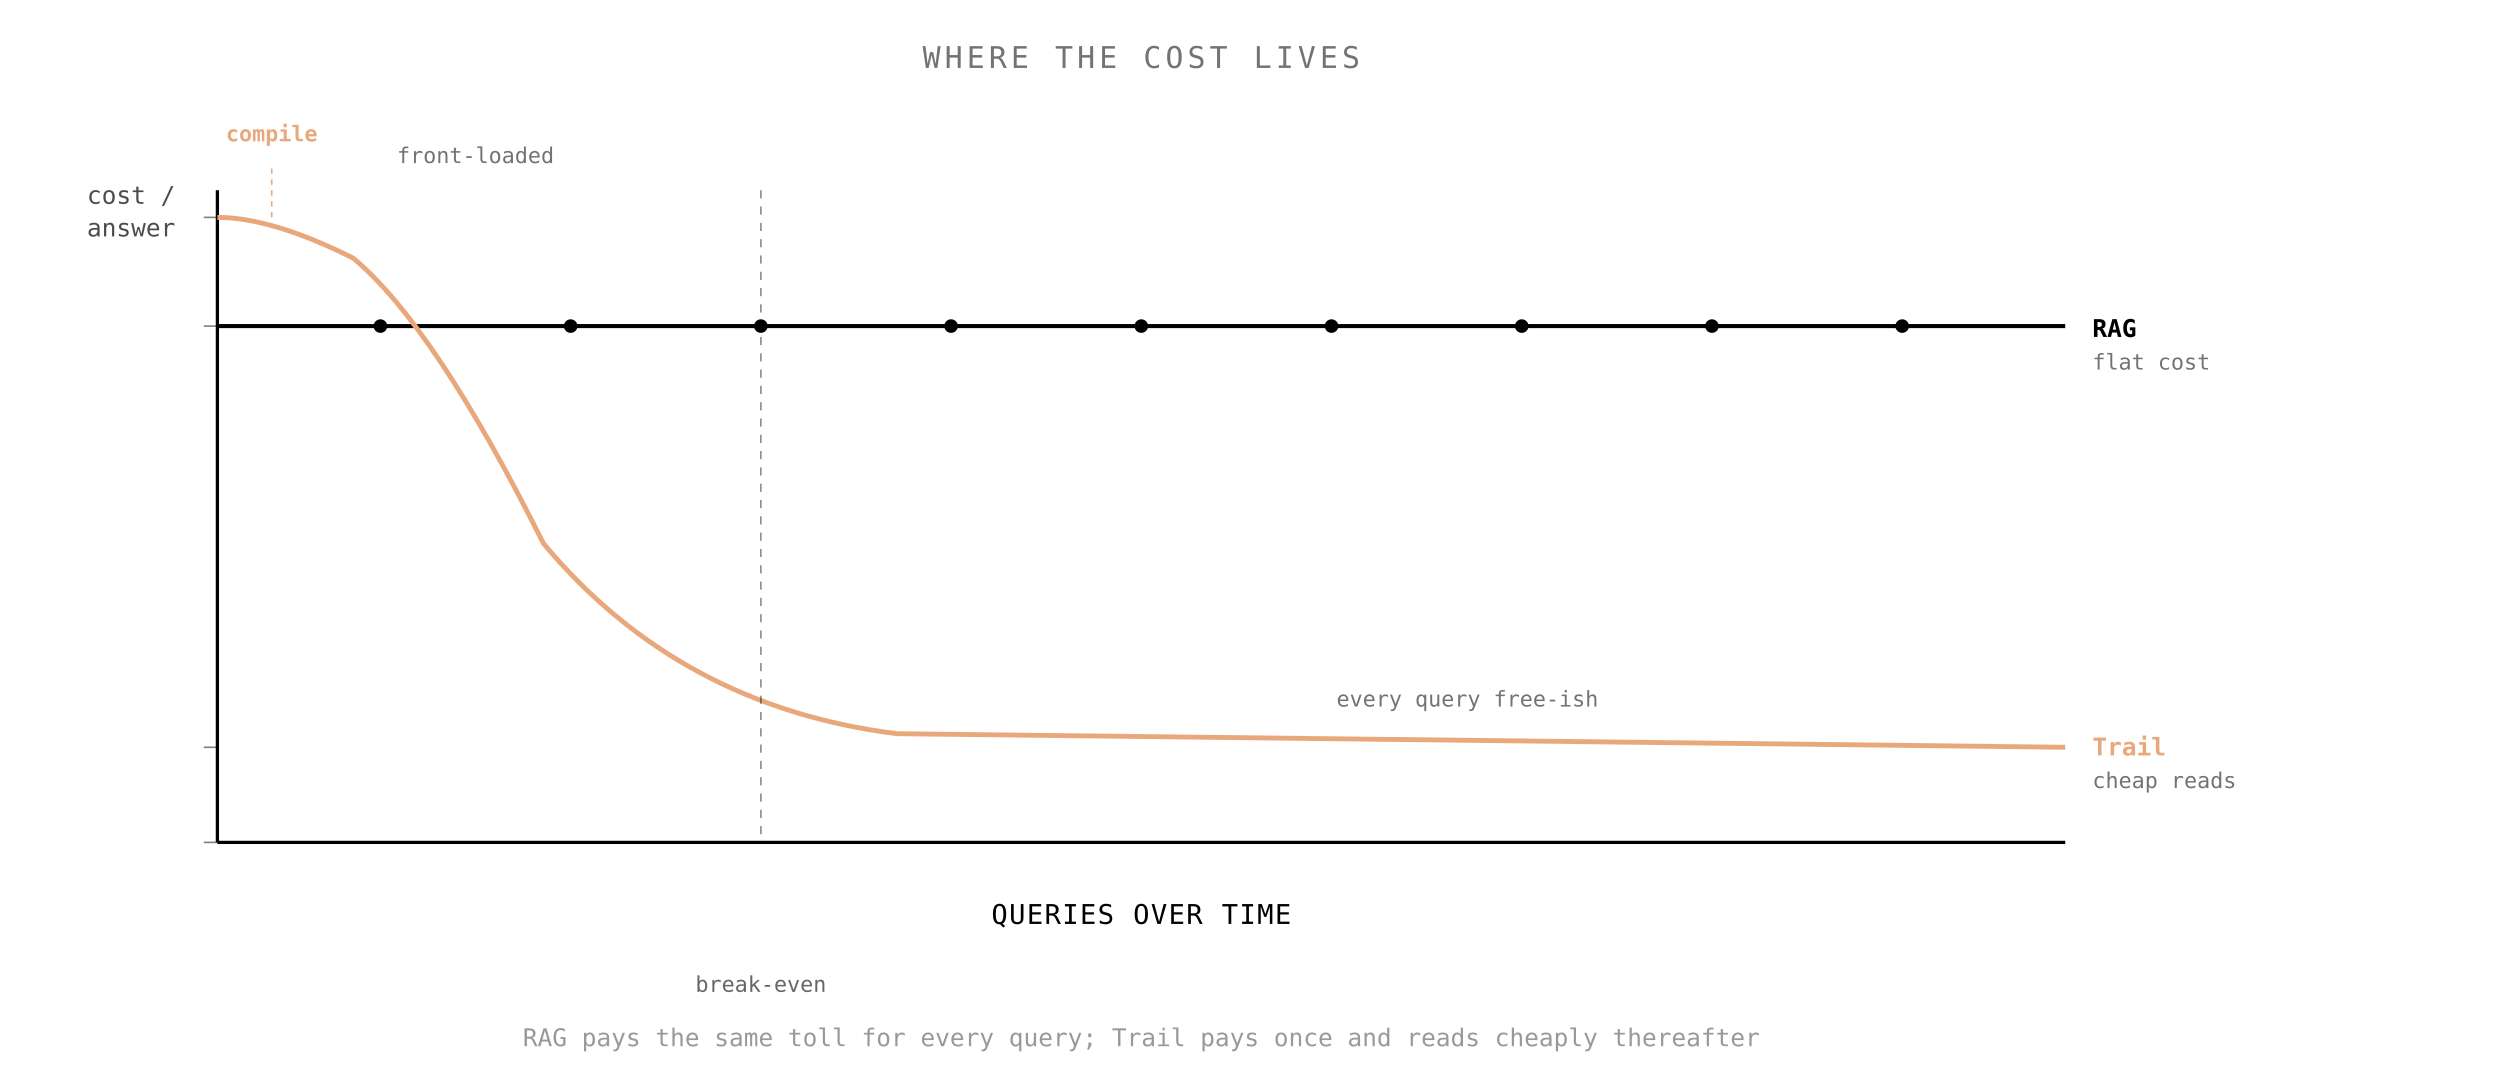
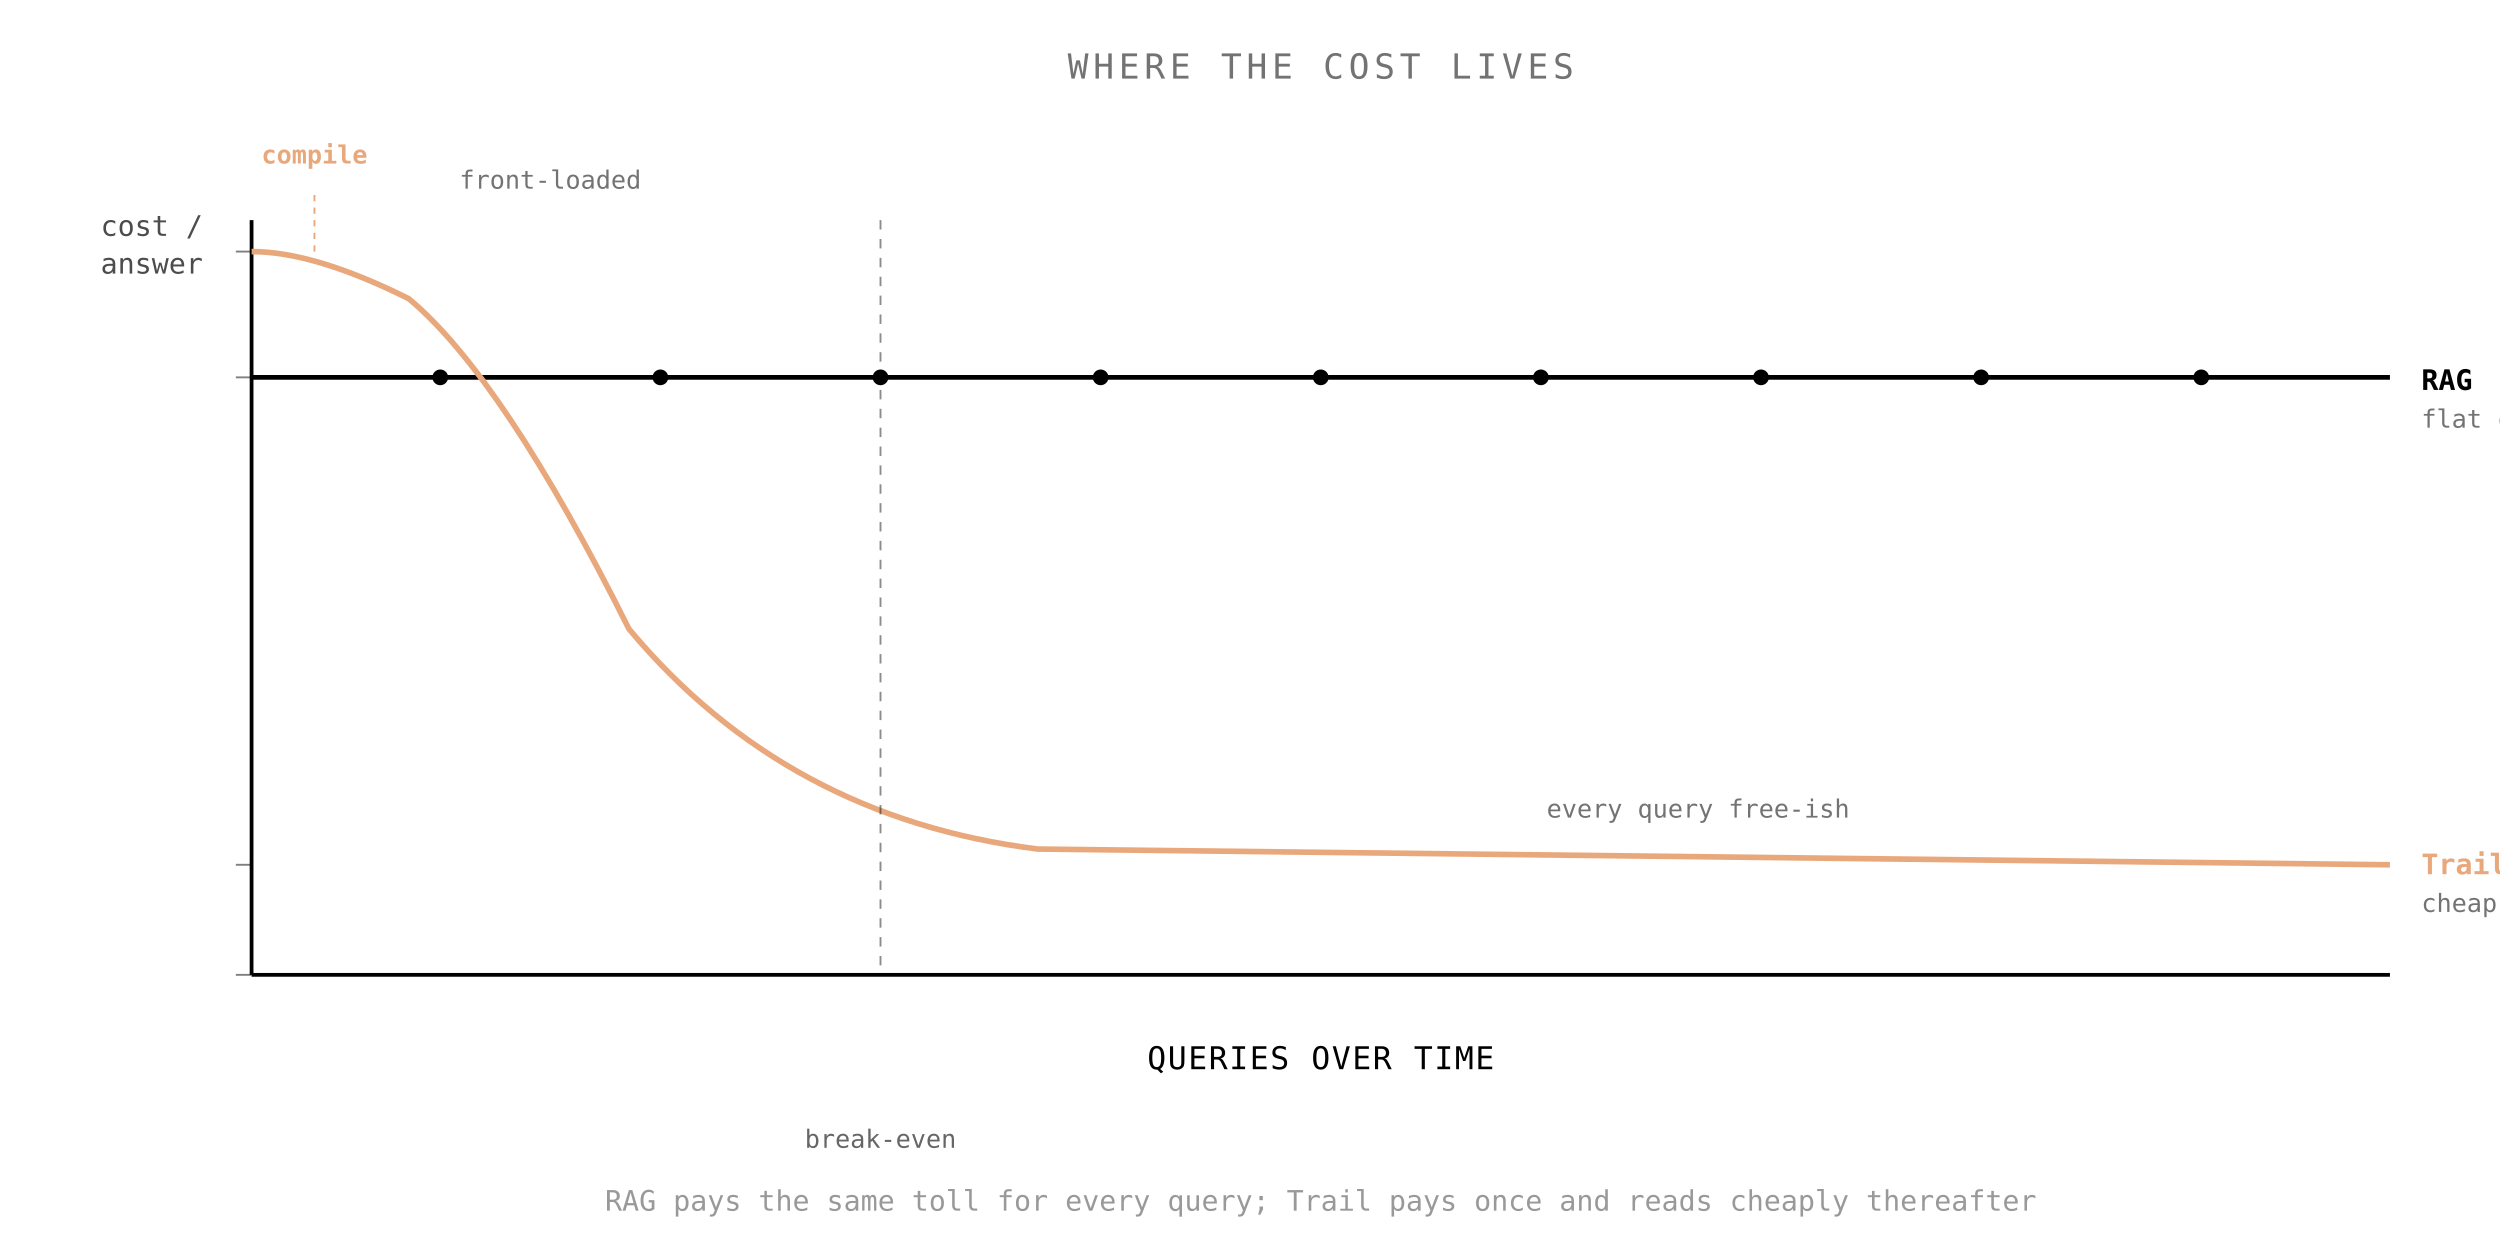
- <svg xmlns="http://www.w3.org/2000/svg" viewBox="0 20 920 400" role="img" aria-label="Cost per answer over time: RAG stays flat and high because every query repeats the work, Trail front-loads compile cost and reads cheaply thereafter">
+ <svg xmlns="http://www.w3.org/2000/svg" viewBox="0 20 795 400" role="img" aria-label="Cost per answer over time: RAG stays flat and high because every query repeats the work, Trail front-loads compile cost and reads cheaply thereafter">
  <text x="420" y="45" font-family="monospace" font-size="11" fill="currentColor" text-anchor="middle" opacity="0.55" letter-spacing="1.5">WHERE THE COST LIVES</text>
  <line x1="80" y1="330" x2="760" y2="330" stroke="currentColor" stroke-width="1.2" />
  <line x1="80" y1="90" x2="80" y2="330" stroke="currentColor" stroke-width="1.2" />
  <text x="32" y="95" font-family="monospace" font-size="9" fill="currentColor" opacity="0.7">cost /</text>
  <text x="32" y="107" font-family="monospace" font-size="9" fill="currentColor" opacity="0.7">answer</text>
  <text x="420" y="360" font-family="monospace" font-size="10" fill="currentColor" text-anchor="middle" letter-spacing="0.5">QUERIES OVER TIME</text>
  <line x1="80" y1="140" x2="760" y2="140" stroke="currentColor" stroke-width="1.5" />
  <g fill="currentColor">
    <circle cx="140" cy="140" r="2.5" />
    <circle cx="210" cy="140" r="2.5" />
    <circle cx="280" cy="140" r="2.5" />
    <circle cx="350" cy="140" r="2.5" />
    <circle cx="420" cy="140" r="2.5" />
    <circle cx="490" cy="140" r="2.5" />
    <circle cx="560" cy="140" r="2.5" />
    <circle cx="630" cy="140" r="2.5" />
    <circle cx="700" cy="140" r="2.5" />
  </g>
  <text x="770" y="144" font-family="monospace" font-size="9" fill="currentColor" text-anchor="start" font-weight="bold">RAG</text>
  <text x="770" y="156" font-family="monospace" font-size="8" fill="currentColor" text-anchor="start" opacity="0.55">flat cost</text>
  <path d="M 80 100 Q 100 100 130 115 Q 160 140 200 220 Q 250 280 330 290 L 760 295" fill="none" stroke="#e8a87c" stroke-width="1.8" />
  <line x1="100" y1="100" x2="100" y2="80" stroke="#e8a87c" stroke-width="0.6" stroke-dasharray="2,2" />
  <text x="100" y="72" font-family="monospace" font-size="8" fill="#e8a87c" text-anchor="middle" font-weight="bold">compile</text>
  <text x="770" y="298" font-family="monospace" font-size="9" fill="#e8a87c" text-anchor="start" font-weight="bold">Trail</text>
  <text x="770" y="310" font-family="monospace" font-size="8" fill="currentColor" text-anchor="start" opacity="0.55">cheap reads</text>
  <line x1="280" y1="90" x2="280" y2="330" stroke="currentColor" stroke-width="0.6" stroke-dasharray="3,3" opacity="0.45" />
  <text x="280" y="385" font-family="monospace" font-size="8" fill="currentColor" text-anchor="middle" opacity="0.6">break-even</text>
  <text x="175" y="80" font-family="monospace" font-size="8" fill="currentColor" text-anchor="middle" opacity="0.55">front-loaded</text>
  <text x="540" y="280" font-family="monospace" font-size="8" fill="currentColor" text-anchor="middle" opacity="0.55">every query free-ish</text>
  <g stroke="currentColor" stroke-width="0.6" opacity="0.5">
    <line x1="75" y1="100" x2="80" y2="100" />
    <line x1="75" y1="140" x2="80" y2="140" />
    <line x1="75" y1="295" x2="80" y2="295" />
    <line x1="75" y1="330" x2="80" y2="330" />
  </g>
  <text x="420" y="405" font-family="monospace" font-size="9" fill="currentColor" text-anchor="middle" opacity="0.4">RAG pays the same toll for every query; Trail pays once and reads cheaply thereafter</text>
</svg>
